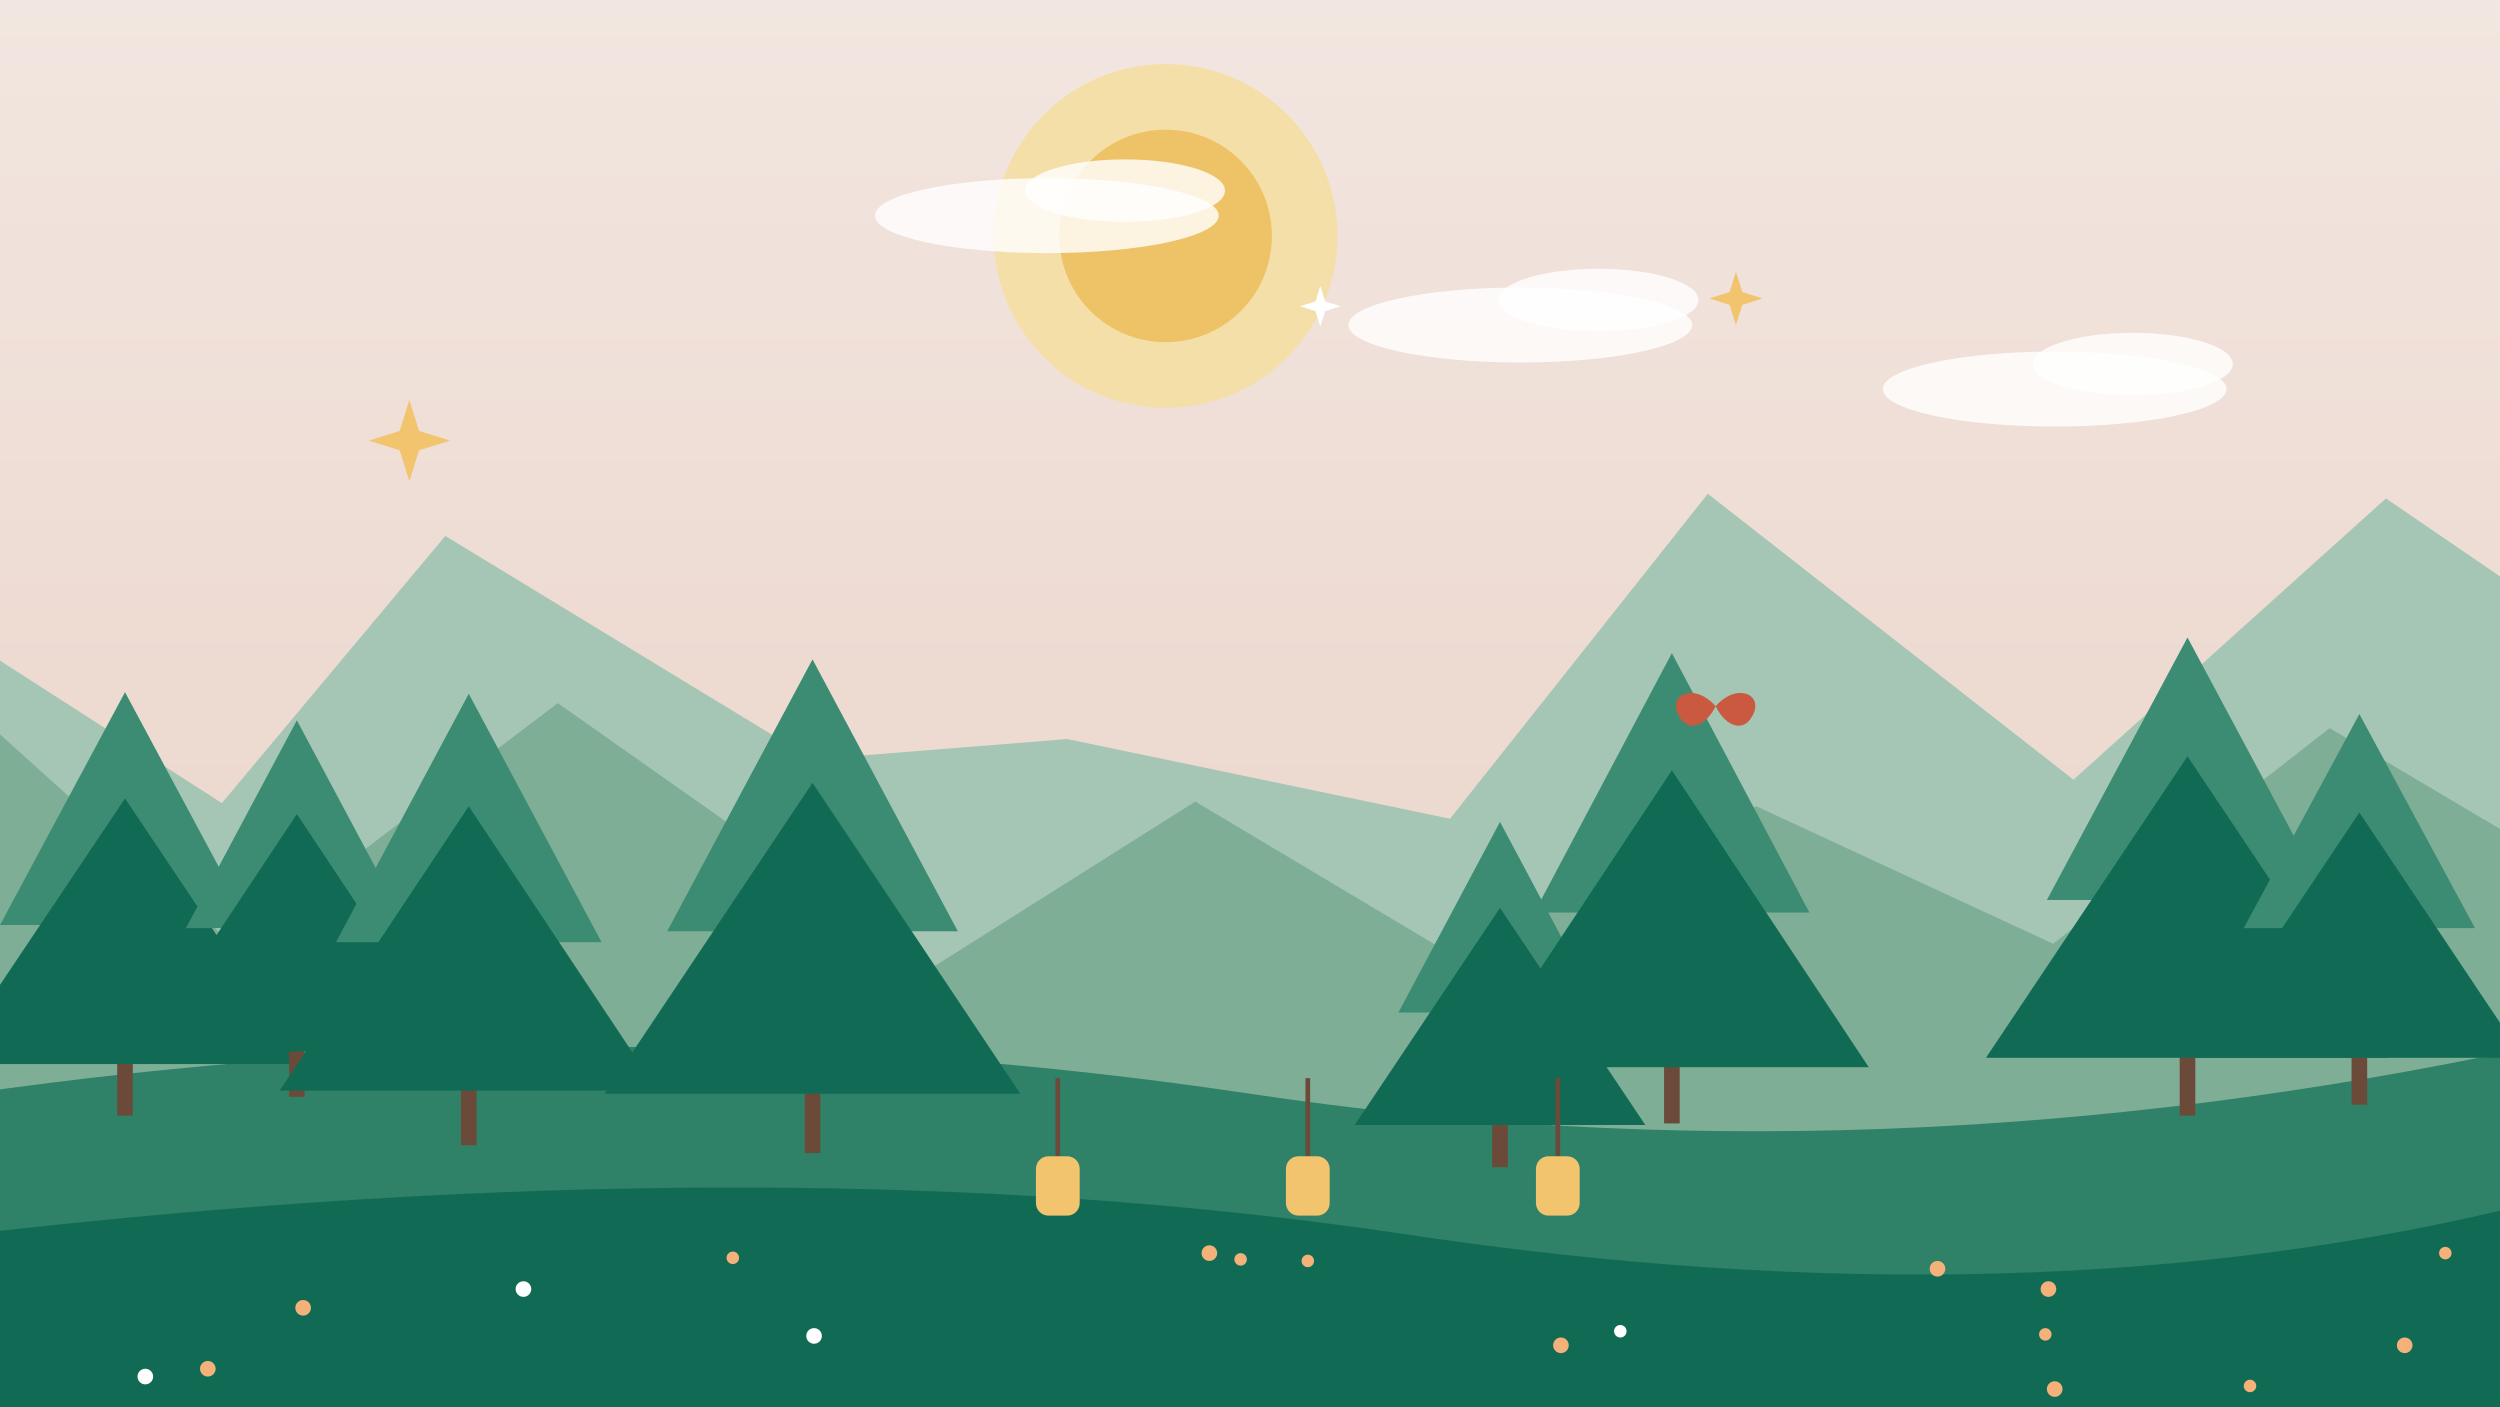
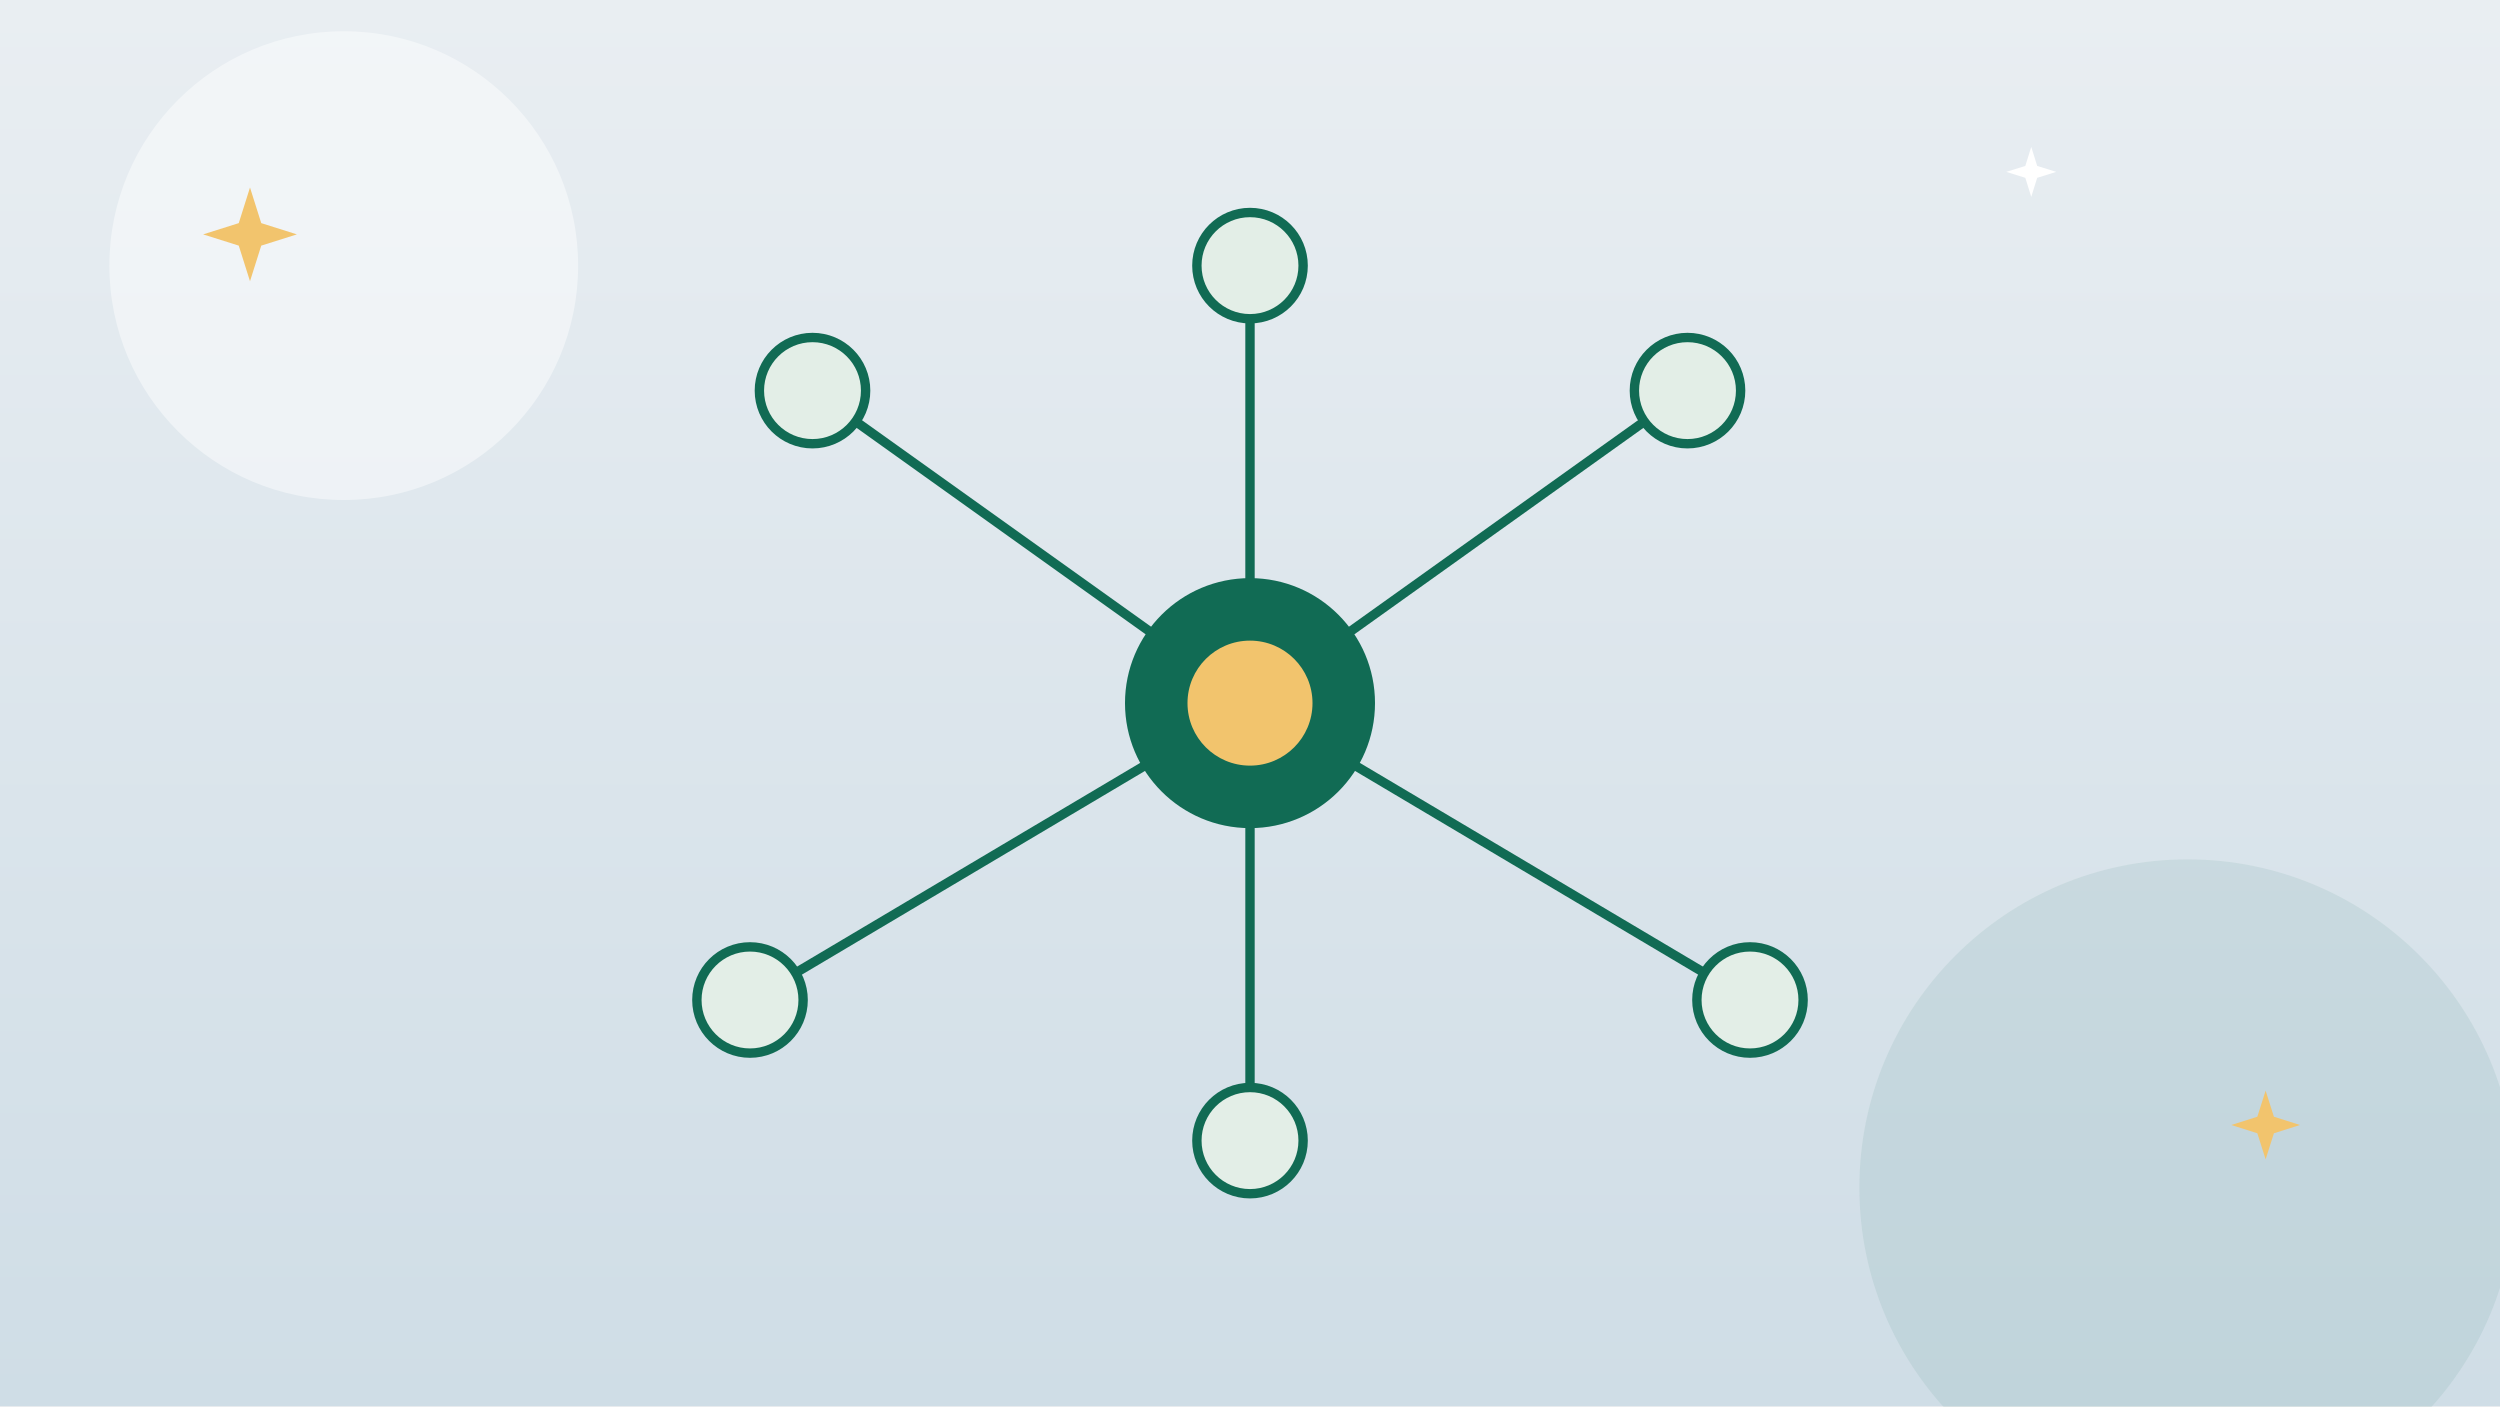
<svg xmlns="http://www.w3.org/2000/svg" viewBox="0 0 1600 900" role="img" aria-label="">
  <defs>
    <linearGradient id="g" x1="0" y1="0" x2="0" y2="1">
-       <stop offset="0" stop-color="#f2e6e0" />
-       <stop offset="1" stop-color="#e8cfc3" />
+       <stop offset="0" stop-color="#e9eef2" />
+       <stop offset="1" stop-color="#cfdde6" />
    </linearGradient>
  </defs>
  <rect width="1600" height="900" fill="url(#g)" />
-   <circle cx="746" cy="151" r="110" fill="#f4dfa8" />
-   <circle cx="746" cy="151" r="68" fill="#eec266" />
-   <ellipse cx="670" cy="138" rx="110" ry="24" fill="#fff" opacity=".8" />
-   <ellipse cx="720" cy="122" rx="64" ry="20" fill="#fff" opacity=".8" />
-   <ellipse cx="973" cy="208" rx="110" ry="24" fill="#fff" opacity=".8" />
-   <ellipse cx="1023" cy="192" rx="64" ry="20" fill="#fff" opacity=".8" />
-   <ellipse cx="1315" cy="249" rx="110" ry="24" fill="#fff" opacity=".8" />
-   <ellipse cx="1365" cy="233" rx="64" ry="20" fill="#fff" opacity=".8" />
-   <polygon points="-20 710 -20 410 142 514 285 343 520 486 683 473 928 524 1093 316 1327 499 1527 319 1786 496 1620 710" fill="#a5c6b4" />
-   <polygon points="-20 790 -20 452 151 606 357 450 597 619 765 513 931 612 1124 516 1314 604 1491 466 1714 598 1620 790" fill="#7fae96" />
-   <path d="M-20 700 Q400 640 800 700 T1620 670 L1620 920 L-20 920Z" fill="#2f8168" />
-   <rect x="75" y="654" width="10" height="60" fill="#6b4a3a" />
-   <path d="M80 443 L160 592 L0 592Z" fill="#3b8c72" />
-   <path d="M80 511 L194 681 L-34 681Z" fill="#116b54" />
-   <rect x="185" y="649" width="10" height="53" fill="#6b4a3a" />
-   <path d="M190 461 L261 594 L119 594Z" fill="#3b8c72" />
-   <path d="M190 521 L291 673 L89 673Z" fill="#116b54" />
-   <rect x="295" y="669" width="10" height="64" fill="#6b4a3a" />
-   <path d="M300 444 L385 603 L215 603Z" fill="#3b8c72" />
-   <path d="M300 516 L421 698 L179 698Z" fill="#116b54" />
-   <rect x="515" y="668" width="10" height="70" fill="#6b4a3a" />
-   <path d="M520 422 L613 596 L427 596Z" fill="#3b8c72" />
-   <path d="M520 501 L653 700 L387 700Z" fill="#116b54" />
-   <rect x="955" y="698" width="10" height="49" fill="#6b4a3a" />
-   <path d="M960 526 L1025 648 L895 648Z" fill="#3b8c72" />
-   <path d="M960 581 L1053 720 L867 720Z" fill="#116b54" />
-   <rect x="1065" y="653" width="10" height="66" fill="#6b4a3a" />
-   <path d="M1070 418 L1158 584 L982 584Z" fill="#3b8c72" />
-   <path d="M1070 493 L1196 683 L944 683Z" fill="#116b54" />
-   <rect x="1395" y="647" width="10" height="67" fill="#6b4a3a" />
-   <path d="M1400 408 L1490 576 L1310 576Z" fill="#3b8c72" />
-   <path d="M1400 484 L1529 677 L1271 677Z" fill="#116b54" />
-   <rect x="1505" y="652" width="10" height="55" fill="#6b4a3a" />
-   <path d="M1510 457 L1584 594 L1436 594Z" fill="#3b8c72" />
-   <path d="M1510 520 L1615 677 L1405 677Z" fill="#116b54" />
-   <path d="M-20 790 Q500 730 900 790 T1620 770 L1620 920 L-20 920Z" fill="#116b54" />
-   <line x1="677" y1="690" x2="677" y2="740" stroke="#6b4a3a" stroke-width="3" />
-   <rect x="663" y="740" width="28" height="38" rx="8" fill="#f2c46d" />
-   <line x1="837" y1="690" x2="837" y2="740" stroke="#6b4a3a" stroke-width="3" />
-   <rect x="823" y="740" width="28" height="38" rx="8" fill="#f2c46d" />
-   <line x1="997" y1="690" x2="997" y2="740" stroke="#6b4a3a" stroke-width="3" />
-   <rect x="983" y="740" width="28" height="38" rx="8" fill="#f2c46d" />
-   <circle cx="335" cy="825" r="5" fill="#fff" />
-   <circle cx="1037" cy="852" r="4" fill="#fff" />
-   <circle cx="133" cy="876" r="5" fill="#f4b27a" />
-   <circle cx="1311" cy="825" r="5" fill="#f4b27a" />
-   <circle cx="1315" cy="889" r="5" fill="#f4b27a" />
-   <circle cx="999" cy="861" r="5" fill="#f4b27a" />
-   <circle cx="93" cy="881" r="5" fill="#fff" />
-   <circle cx="194" cy="837" r="5" fill="#f4b27a" />
-   <circle cx="837" cy="807" r="4" fill="#f4b27a" />
-   <circle cx="774" cy="802" r="5" fill="#f4b27a" />
-   <circle cx="1539" cy="861" r="5" fill="#f4b27a" />
-   <circle cx="1309" cy="854" r="4" fill="#f4b27a" />
-   <circle cx="1440" cy="887" r="4" fill="#f4b27a" />
-   <circle cx="521" cy="855" r="5" fill="#fff" />
-   <circle cx="1565" cy="802" r="4" fill="#f4b27a" />
-   <circle cx="469" cy="805" r="4" fill="#f4b27a" />
-   <circle cx="794" cy="806" r="4" fill="#f4b27a" />
-   <circle cx="1240" cy="812" r="5" fill="#f4b27a" />
-   <path transform="translate(262 282)" d="M0-26l6.2 19.8L26 0l-19.8 6.2L0 26l-6.2-19.8L-26 0l19.8-6.2z" fill="#f2c46d" />
-   <path transform="translate(1111 191)" d="M0-17l4.1 12.9L17 0l-12.9 4.1L0 17l-4.1-12.9L-17 0l12.9-4.1z" fill="#f2c46d" />
-   <path transform="translate(845 196)" d="M0-13l3.1 9.9L13 0l-9.9 3.1L0 13l-3.1-9.9L-13 0l9.9-3.1z" fill="#fff" />
-   <g transform="translate(1098 452)">
-     <path d="M0 0c-14-16-32-7-23 7 5 9 16 7 23-7zM0 0c14-16 32-7 23 7-5 9-16 7-23-7z" fill="#c9593f" />
+   <circle cx="220" cy="170" r="150" fill="#fff" opacity=".45" />
+   <circle cx="1400" cy="760" r="210" fill="#116b54" opacity=".08" />
+   <g transform="translate(1600 0) scale(-1 1)">
+     <line x1="800" y1="450" x2="520" y2="250" stroke="#116b54" stroke-width="6" stroke-linecap="round" />
+     <line x1="800" y1="450" x2="1080" y2="250" stroke="#116b54" stroke-width="6" stroke-linecap="round" />
+     <line x1="800" y1="450" x2="480" y2="640" stroke="#116b54" stroke-width="6" stroke-linecap="round" />
+     <line x1="800" y1="450" x2="1120" y2="640" stroke="#116b54" stroke-width="6" stroke-linecap="round" />
+     <line x1="800" y1="450" x2="800" y2="170" stroke="#116b54" stroke-width="6" stroke-linecap="round" />
+     <line x1="800" y1="450" x2="800" y2="730" stroke="#116b54" stroke-width="6" stroke-linecap="round" />
+     <circle cx="520" cy="250" r="34" fill="#e3eee7" />
+     <circle cx="520" cy="250" r="34" fill="none" stroke="#116b54" stroke-width="6" />
+     <circle cx="1080" cy="250" r="34" fill="#e3eee7" />
+     <circle cx="1080" cy="250" r="34" fill="none" stroke="#116b54" stroke-width="6" />
+     <circle cx="480" cy="640" r="34" fill="#e3eee7" />
+     <circle cx="480" cy="640" r="34" fill="none" stroke="#116b54" stroke-width="6" />
+     <circle cx="1120" cy="640" r="34" fill="#e3eee7" />
+     <circle cx="1120" cy="640" r="34" fill="none" stroke="#116b54" stroke-width="6" />
+     <circle cx="800" cy="170" r="34" fill="#e3eee7" />
+     <circle cx="800" cy="170" r="34" fill="none" stroke="#116b54" stroke-width="6" />
+     <circle cx="800" cy="730" r="34" fill="#e3eee7" />
+     <circle cx="800" cy="730" r="34" fill="none" stroke="#116b54" stroke-width="6" />
+     <circle cx="800" cy="450" r="80" fill="#116b54" />
+     <circle cx="800" cy="450" r="40" fill="#f2c46d" />
  </g>
+   <path transform="translate(160 150)" d="M0-30l7.2 22.8L30 0l-22.8 7.2L0 30l-7.2-22.8L-30 0l22.8-7.2z" fill="#f2c46d" />
+   <path transform="translate(1450 720)" d="M0-22l5.3 16.7L22 0l-16.7 5.3L0 22l-5.3-16.7L-22 0l16.7-5.3z" fill="#f2c46d" />
+   <path transform="translate(1300 110)" d="M0-16l3.8 12.2L16 0l-12.2 3.8L0 16l-3.8-12.2L-16 0l12.2-3.8z" fill="#fff" />
</svg>
